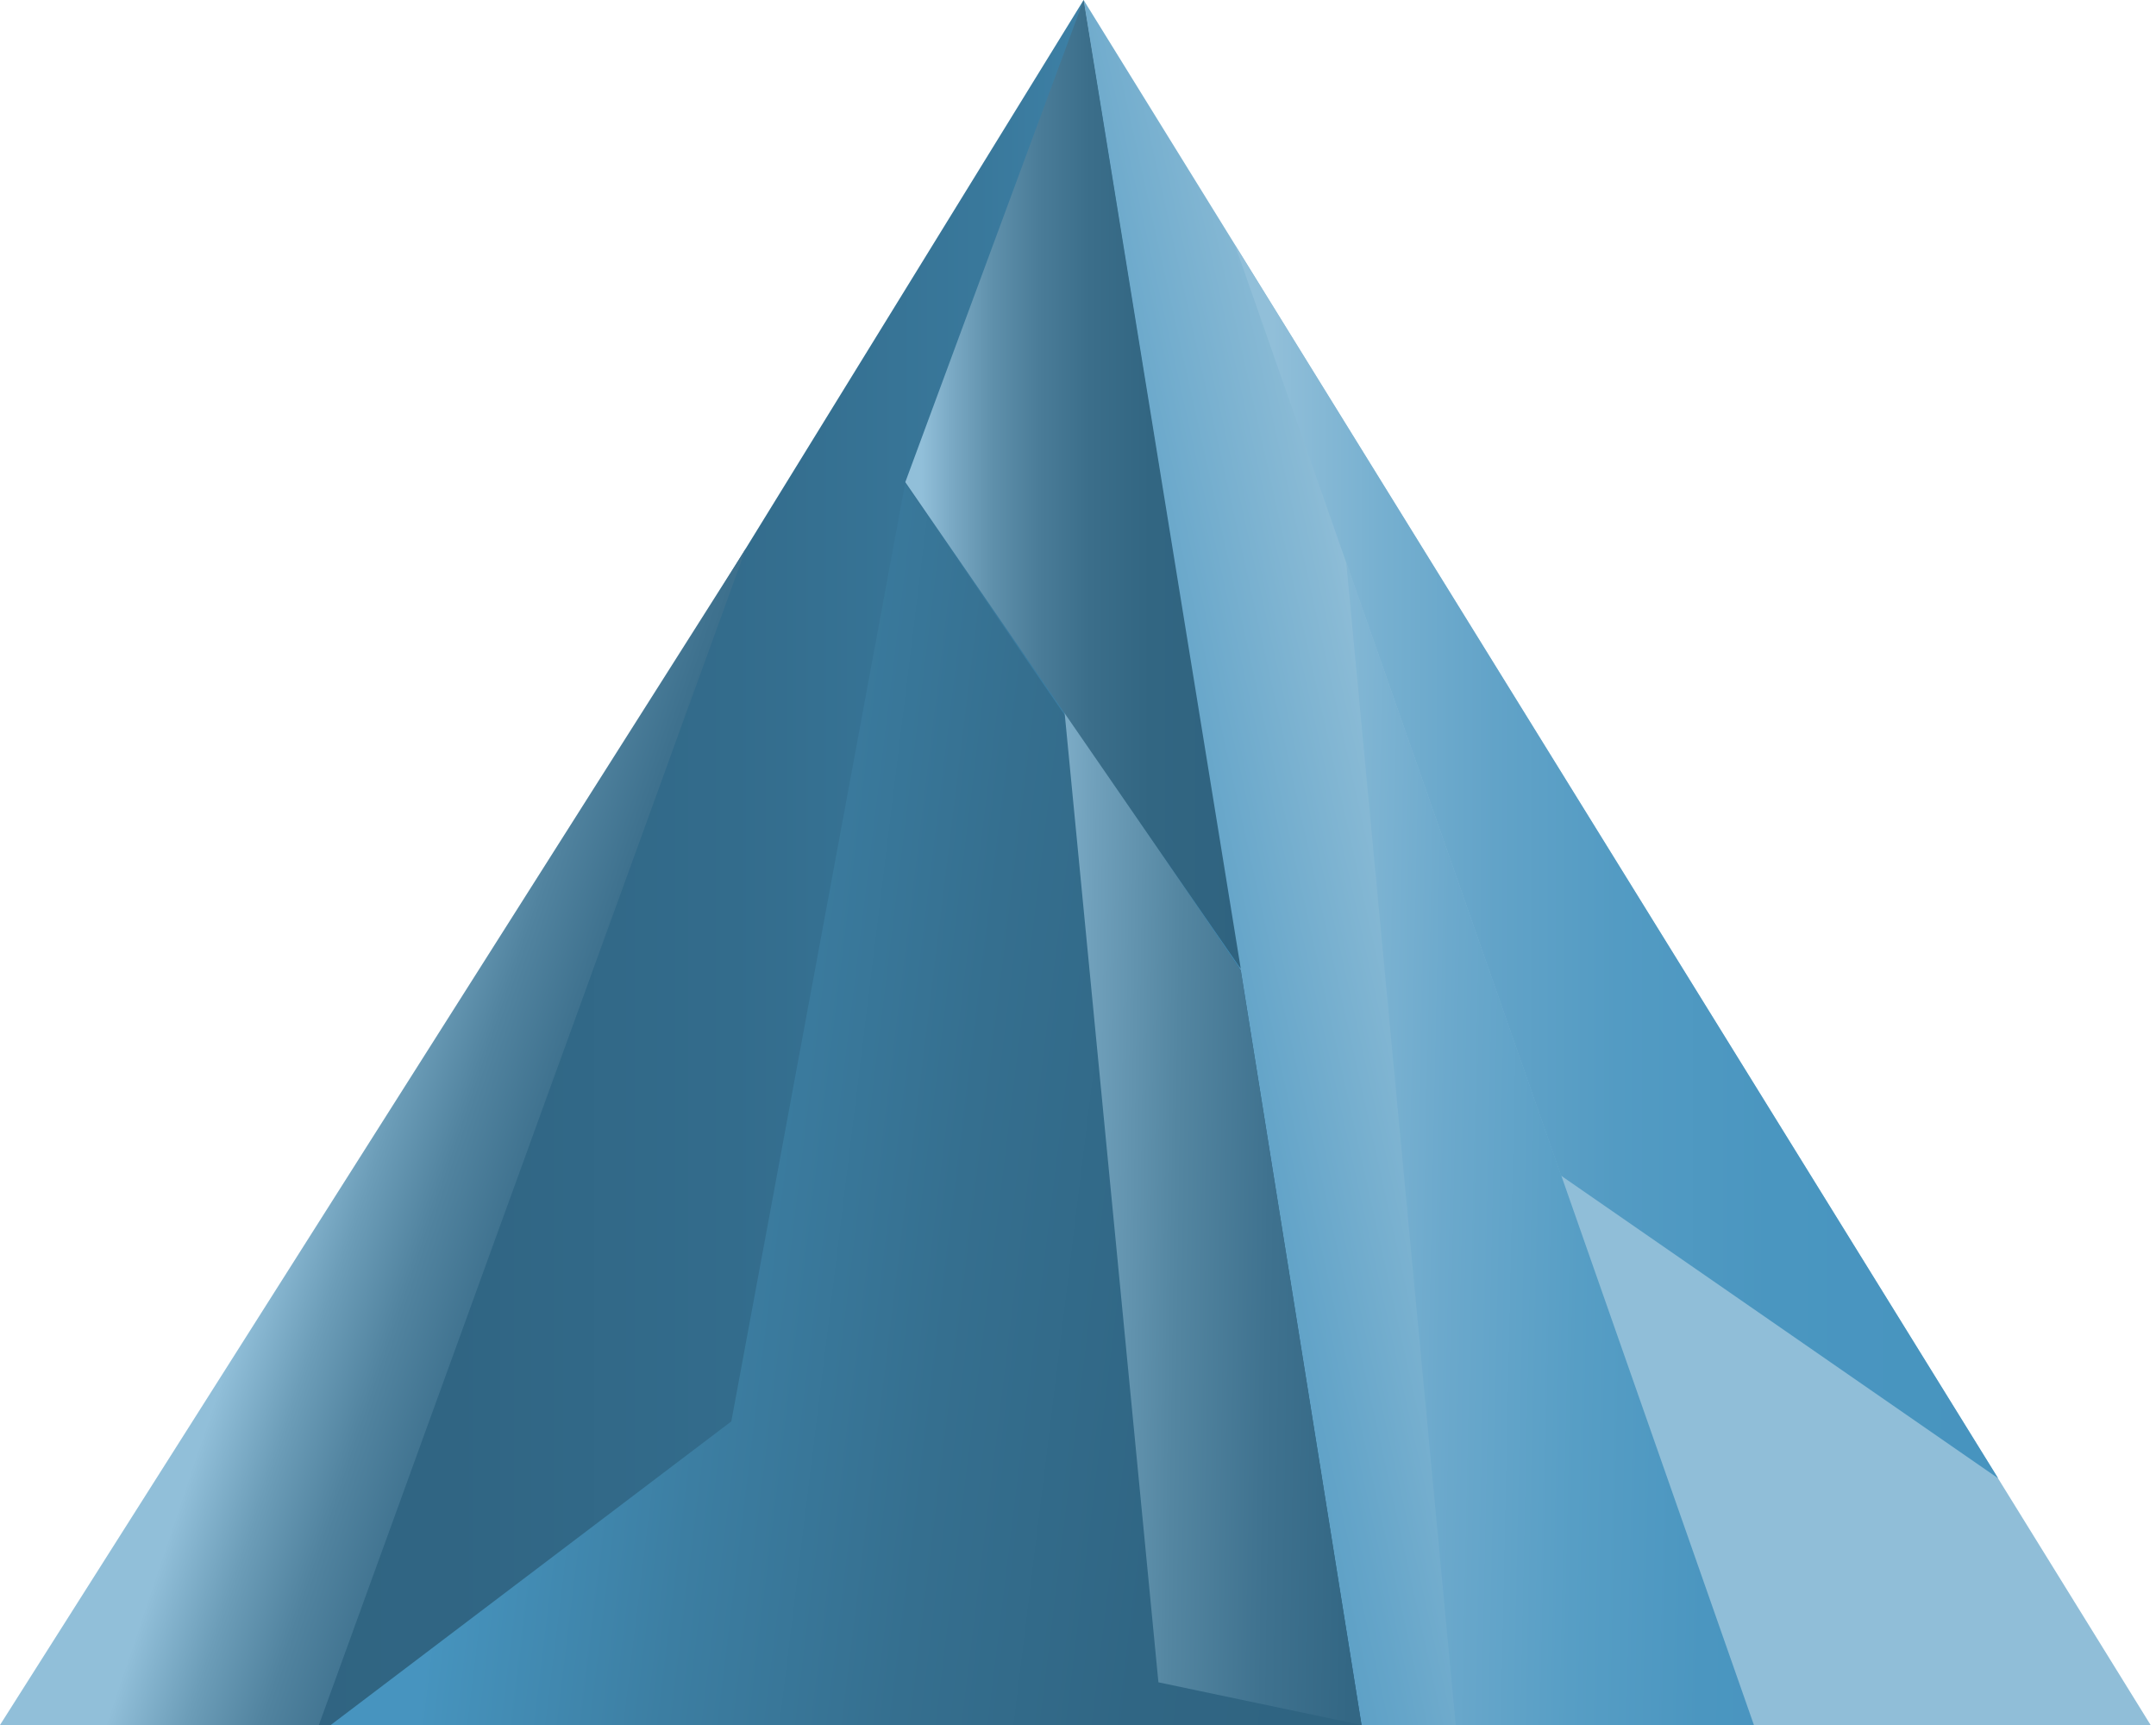
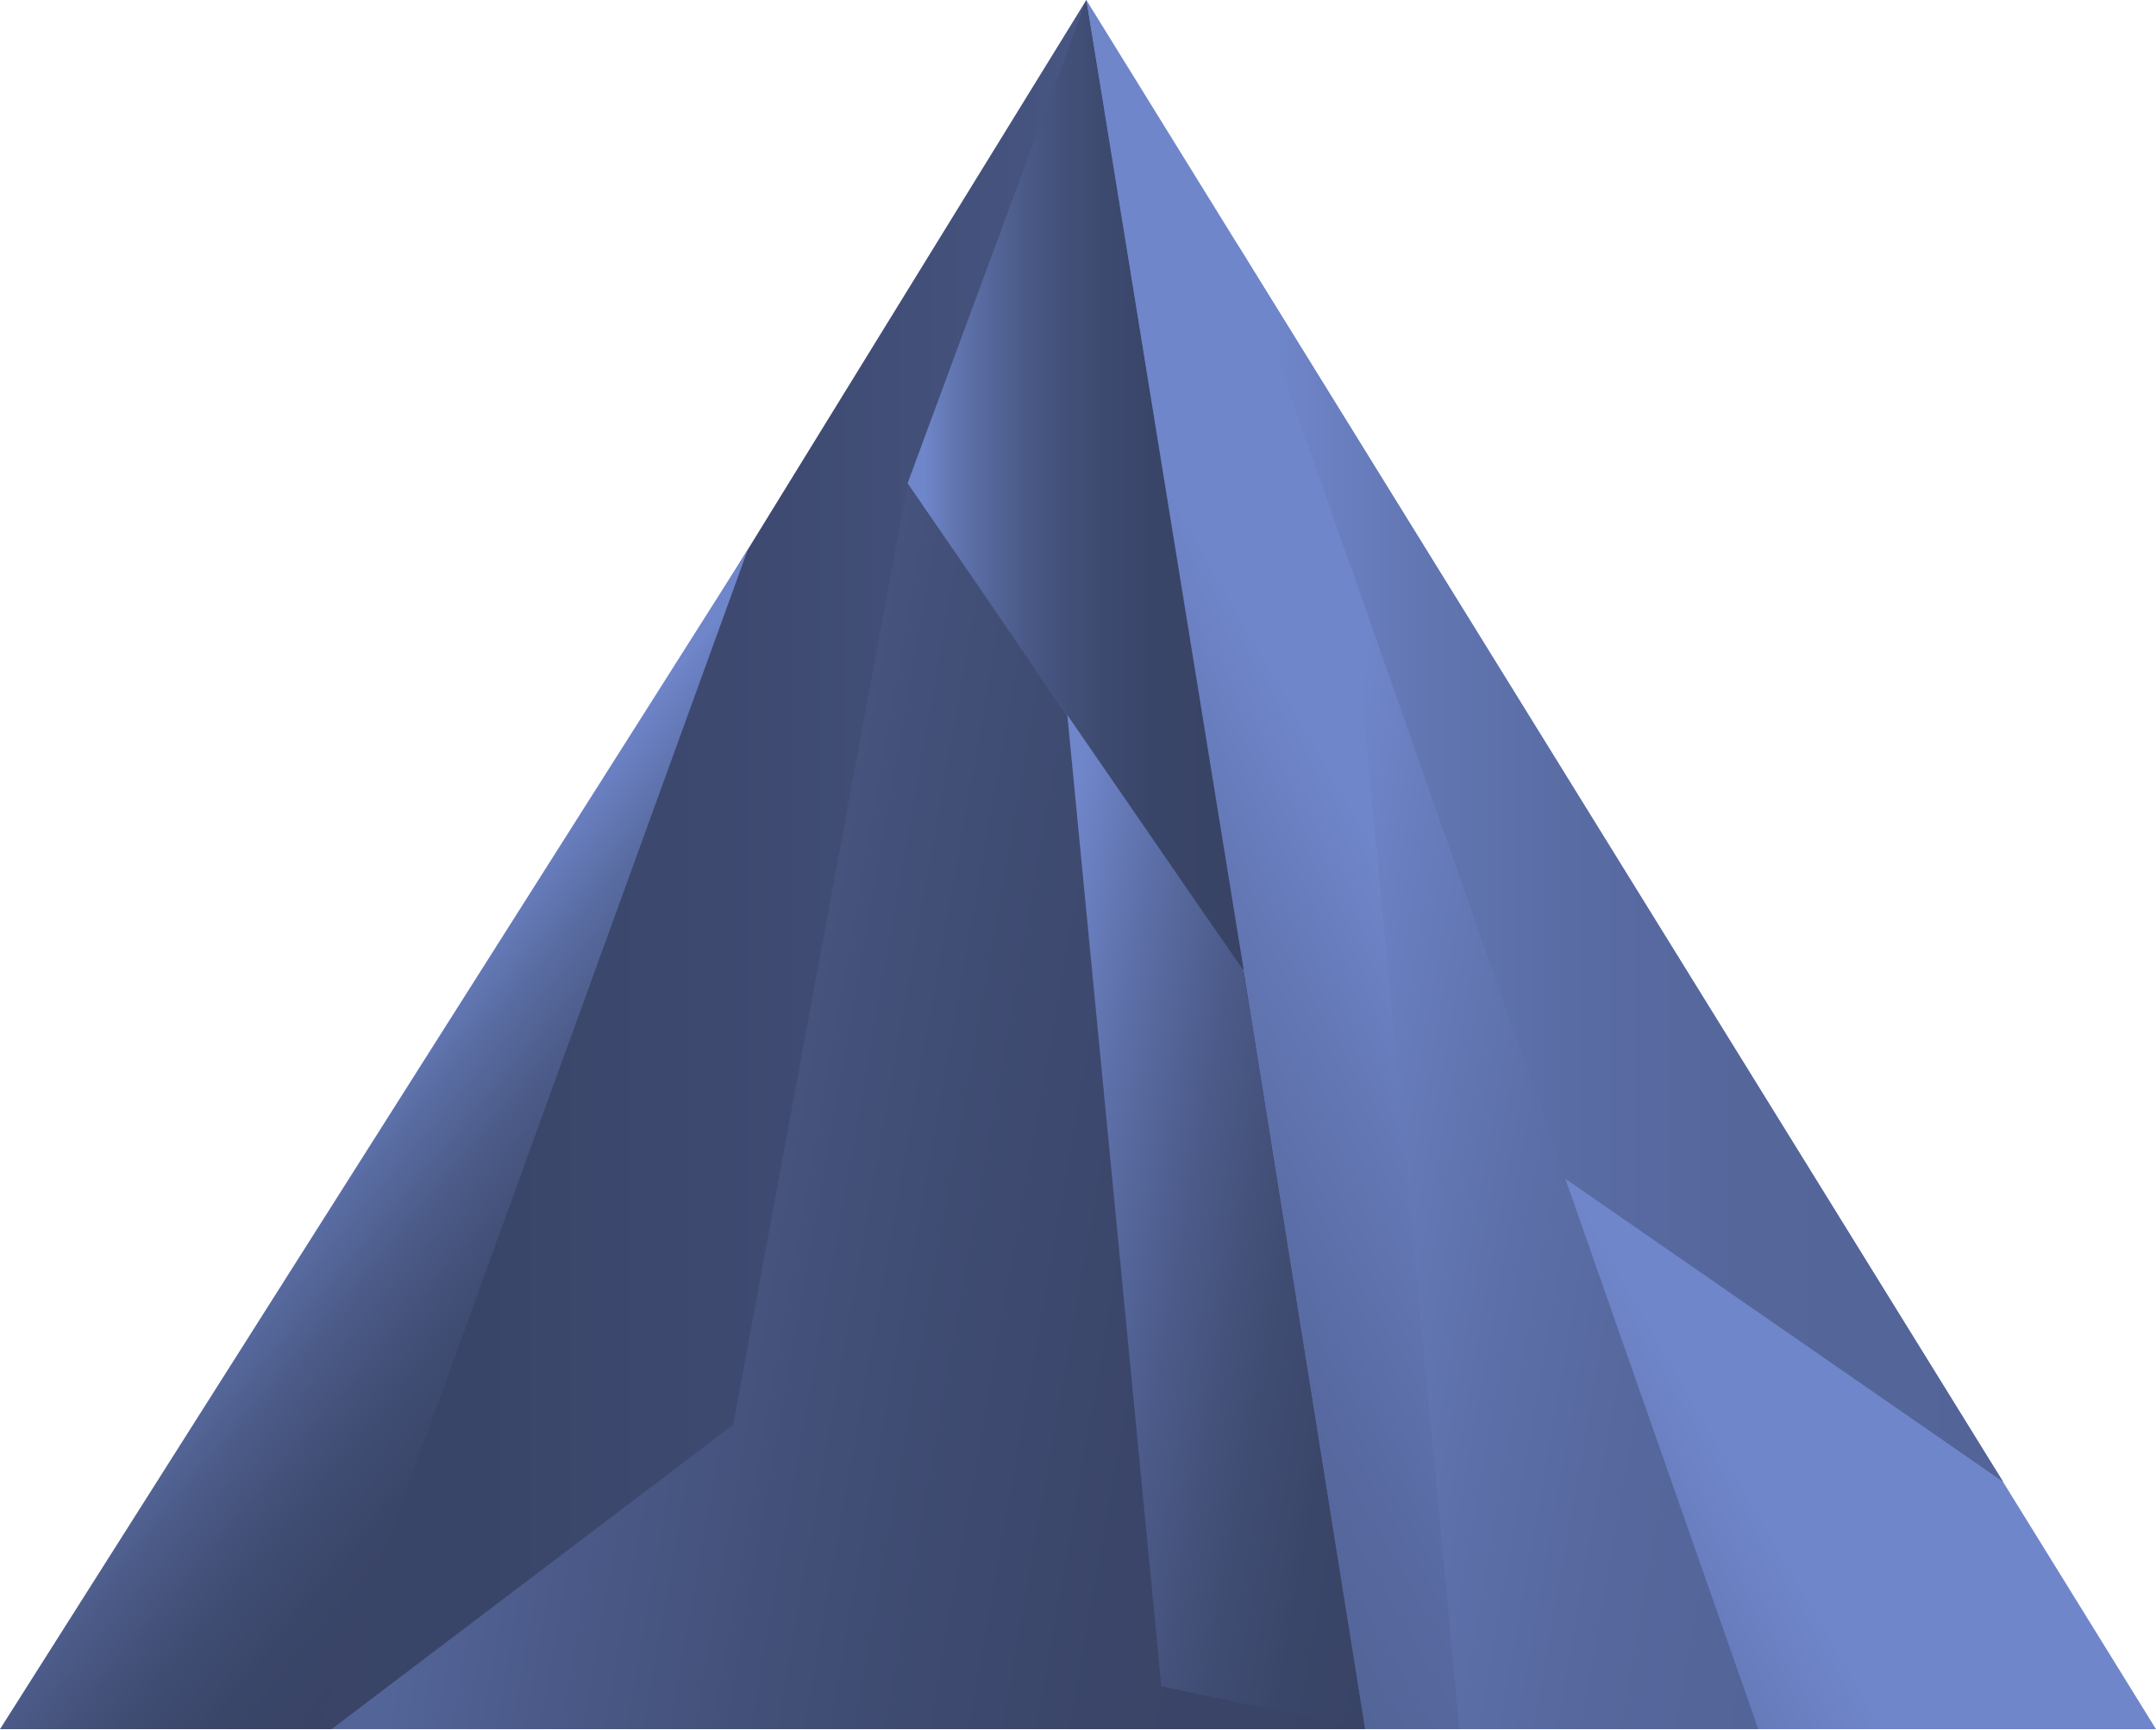
- <svg xmlns="http://www.w3.org/2000/svg" viewBox="0 0 100 80">
+ <svg xmlns="http://www.w3.org/2000/svg" data-name="Ebene 2" viewBox="0 0 99.75 80.01">
  <defs>
-     <linearGradient x1="100%" y1="50%" x2="0%" y2="50%" id="a">
-       <stop stop-color="#4793BE" offset="5%" />
-       <stop stop-color="#4188B0" offset="13%" />
-       <stop stop-color="#39789B" offset="29%" />
-       <stop stop-color="#336C8C" offset="47%" />
-       <stop stop-color="#306583" offset="68%" />
-       <stop stop-color="#2F6380" offset="100%" />
+     <linearGradient id="a" x1="63.52" y1="40" x2=".98" y2="40" gradientUnits="userSpaceOnUse">
+       <stop offset=".05" stop-color="#536498" />
+       <stop offset=".07" stop-color="#516295" />
+       <stop offset=".24" stop-color="#465480" />
+       <stop offset=".44" stop-color="#3e4a71" />
+       <stop offset=".66" stop-color="#394568" />
+       <stop offset="1" stop-color="#384365" />
    </linearGradient>
-     <linearGradient x1="52.495%" y1="49.112%" x2="-2.97%" y2="68.925%" id="b">
-       <stop stop-color="#90BED8" offset="34%" />
-       <stop stop-color="#89BAD5" offset="38%" />
-       <stop stop-color="#65A5C9" offset="65%" />
-       <stop stop-color="#4F98C1" offset="86%" />
-       <stop stop-color="#4793BE" offset="100%" />
+     <linearGradient id="b" x1="76.24" y1="39.29" x2="48.79" y2="55.14" gradientUnits="userSpaceOnUse">
+       <stop offset=".34" stop-color="#6f86ca" />
+       <stop offset=".54" stop-color="#6478b6" />
+       <stop offset=".82" stop-color="#5769a0" />
+       <stop offset="1" stop-color="#536498" />
    </linearGradient>
-     <linearGradient x1="11.127%" y1="47.559%" x2="108.115%" y2="61.751%" id="c">
-       <stop stop-color="#4794BF" offset="5%" />
-       <stop stop-color="#4693BD" offset="6%" />
-       <stop stop-color="#3C7EA2" offset="29%" />
-       <stop stop-color="#356F8F" offset="52%" />
-       <stop stop-color="#306684" offset="75%" />
-       <stop stop-color="#2F6380" offset="100%" />
+     <linearGradient id="c" x1="20.66" y1="49.81" x2="67.03" y2="57.98" gradientUnits="userSpaceOnUse">
+       <stop offset=".05" stop-color="#536498" />
+       <stop offset=".21" stop-color="#4a5987" />
+       <stop offset=".47" stop-color="#404d74" />
+       <stop offset=".73" stop-color="#3a4569" />
+       <stop offset="1" stop-color="#384365" />
    </linearGradient>
-     <linearGradient x1="40.491%" y1="44.951%" x2="84.595%" y2="68.408%" id="d">
-       <stop stop-color="#91BFD9" offset="5%" />
-       <stop stop-color="#8FBDD7" offset="6%" />
-       <stop stop-color="#6C9DB8" offset="24%" />
-       <stop stop-color="#51839F" offset="42%" />
-       <stop stop-color="#3E718E" offset="61%" />
-       <stop stop-color="#336783" offset="80%" />
-       <stop stop-color="#2F6380" offset="100%" />
+     <linearGradient id="d" x1="14.01" y1="49.96" x2="29.27" y2="62.76" gradientUnits="userSpaceOnUse">
+       <stop offset=".05" stop-color="#6f86ca" />
+       <stop offset=".07" stop-color="#6c82c5" />
+       <stop offset=".25" stop-color="#596ca2" />
+       <stop offset=".43" stop-color="#4b5a87" />
+       <stop offset=".62" stop-color="#404d74" />
+       <stop offset=".8" stop-color="#3a4669" />
+       <stop offset="1" stop-color="#384365" />
    </linearGradient>
-     <linearGradient x1="0%" y1="50%" y2="50%" id="e">
-       <stop stop-color="#91BFD9" offset="5%" />
-       <stop stop-color="#77B0D0" offset="19%" />
-       <stop stop-color="#62A3C8" offset="34%" />
-       <stop stop-color="#539BC3" offset="50%" />
-       <stop stop-color="#4A96C0" offset="70%" />
-       <stop stop-color="#4794BF" offset="100%" />
+     <linearGradient id="e" x1="57.28" y1="39.96" x2="92.68" y2="39.96" gradientUnits="userSpaceOnUse">
+       <stop offset=".05" stop-color="#6f86ca" />
+       <stop offset=".07" stop-color="#6e84c7" />
+       <stop offset=".24" stop-color="#6276b2" />
+       <stop offset=".43" stop-color="#596ca4" />
+       <stop offset=".66" stop-color="#55669b" />
+       <stop offset="1" stop-color="#536498" />
    </linearGradient>
-     <linearGradient x1="-27.649%" y1="46.003%" x2="127.649%" y2="54.018%" id="f">
-       <stop stop-color="#91BFD9" offset="5%" />
-       <stop stop-color="#70A0BB" offset="23%" />
-       <stop stop-color="#5486A1" offset="42%" />
-       <stop stop-color="#3F728F" offset="62%" />
-       <stop stop-color="#336784" offset="81%" />
-       <stop stop-color="#2F6380" offset="100%" />
+     <linearGradient id="f" x1="45.56" y1="54.6" x2="66.96" y2="58.37" gradientUnits="userSpaceOnUse">
+       <stop offset=".05" stop-color="#6f86ca" />
+       <stop offset=".24" stop-color="#5c6ea6" />
+       <stop offset=".43" stop-color="#4c5b8a" />
+       <stop offset=".62" stop-color="#414e75" />
+       <stop offset=".81" stop-color="#3a4669" />
+       <stop offset="1" stop-color="#384365" />
    </linearGradient>
-     <linearGradient x1="0%" y1="49.989%" x2="99.936%" y2="49.989%" id="g">
-       <stop stop-color="#91BFD9" offset="5%" />
-       <stop stop-color="#7AA9C4" offset="14%" />
-       <stop stop-color="#5F90AB" offset="26%" />
-       <stop stop-color="#4A7C98" offset="40%" />
-       <stop stop-color="#3B6E8A" offset="55%" />
-       <stop stop-color="#326682" offset="73%" />
-       <stop stop-color="#2F6380" offset="100%" />
+     <linearGradient id="g" x1="41.99" y1="22.46" x2="57.54" y2="22.46" gradientUnits="userSpaceOnUse">
+       <stop offset=".05" stop-color="#6f86ca" />
+       <stop offset=".14" stop-color="#6175b0" />
+       <stop offset=".27" stop-color="#526395" />
+       <stop offset=".4" stop-color="#465580" />
+       <stop offset=".56" stop-color="#3e4b71" />
+       <stop offset=".73" stop-color="#394568" />
+       <stop offset="1" stop-color="#384365" />
    </linearGradient>
-     <linearGradient x1="-24.008%" y1="47.691%" x2="121.735%" y2="56.703%" id="h">
-       <stop stop-color="#91BFD9" offset="5%" />
-       <stop stop-color="#88BAD6" offset="11%" />
-       <stop stop-color="#6CA9CC" offset="33%" />
-       <stop stop-color="#579EC5" offset="56%" />
-       <stop stop-color="#4B96C0" offset="78%" />
-       <stop stop-color="#4794BF" offset="100%" />
+     <linearGradient id="h" x1="57.9" y1="51.79" x2="85.46" y2="56.65" gradientUnits="userSpaceOnUse">
+       <stop offset=".05" stop-color="#6f86ca" />
+       <stop offset=".19" stop-color="#687dbd" />
+       <stop offset=".46" stop-color="#5c6fa8" />
+       <stop offset=".73" stop-color="#55679c" />
+       <stop offset="1" stop-color="#536498" />
    </linearGradient>
  </defs>
-   <g fill-rule="nonzero" fill="none">
-     <path fill="url(#a)" d="M63.52 80L50.26 0 .98 80h62.54" />
-     <path fill="url(#b)" d="M99.75 80L50.26 0l12.89 80z" />
-     <path fill="url(#c)" d="M63.15 80H15.34l18.58-14.08 8.06-43.49L57.55 45z" />
-     <path fill="url(#d)" d="M14.79 80H0l34.6-54.57z" />
-     <path fill="url(#e)" d="M57.28 11.36L72.4 54.52l20.28 14.04" />
-     <path fill="url(#f)" d="M49.37 32.96l4.36 45.06L63.15 80l-5.6-35z" />
-     <path fill="url(#g)" d="M50.26 0l-8.27 22.36 15.56 22.57" />
-     <path fill="url(#h)" d="M67.52 80h13.83L62.44 26.07z" />
-   </g>
+   <path fill="url(#a)" d="M63.52 80L50.26 0 .98 80h62.54" />
+   <path fill="url(#b)" d="M99.75 80L50.26 0l12.89 80h36.6z" />
+   <path fill="url(#c)" d="M63.15 80H15.34l18.58-14.08 8.06-43.49L57.55 45l5.6 35z" />
+   <path fill="url(#d)" d="M14.79 80H0l34.6-54.57L14.79 80z" />
+   <path fill="url(#e)" d="M57.28 11.36L72.4 54.52l20.28 14.04" />
+   <path fill="url(#f)" d="M49.37 32.96l4.36 45.06L63.15 80l-5.6-35-8.18-12.04z" />
+   <path fill="url(#g)" d="M50.26 0l-8.27 22.36 15.56 22.57" />
+   <path fill="url(#h)" d="M67.52 80h13.83L62.44 26.07 67.52 80z" />
</svg>
